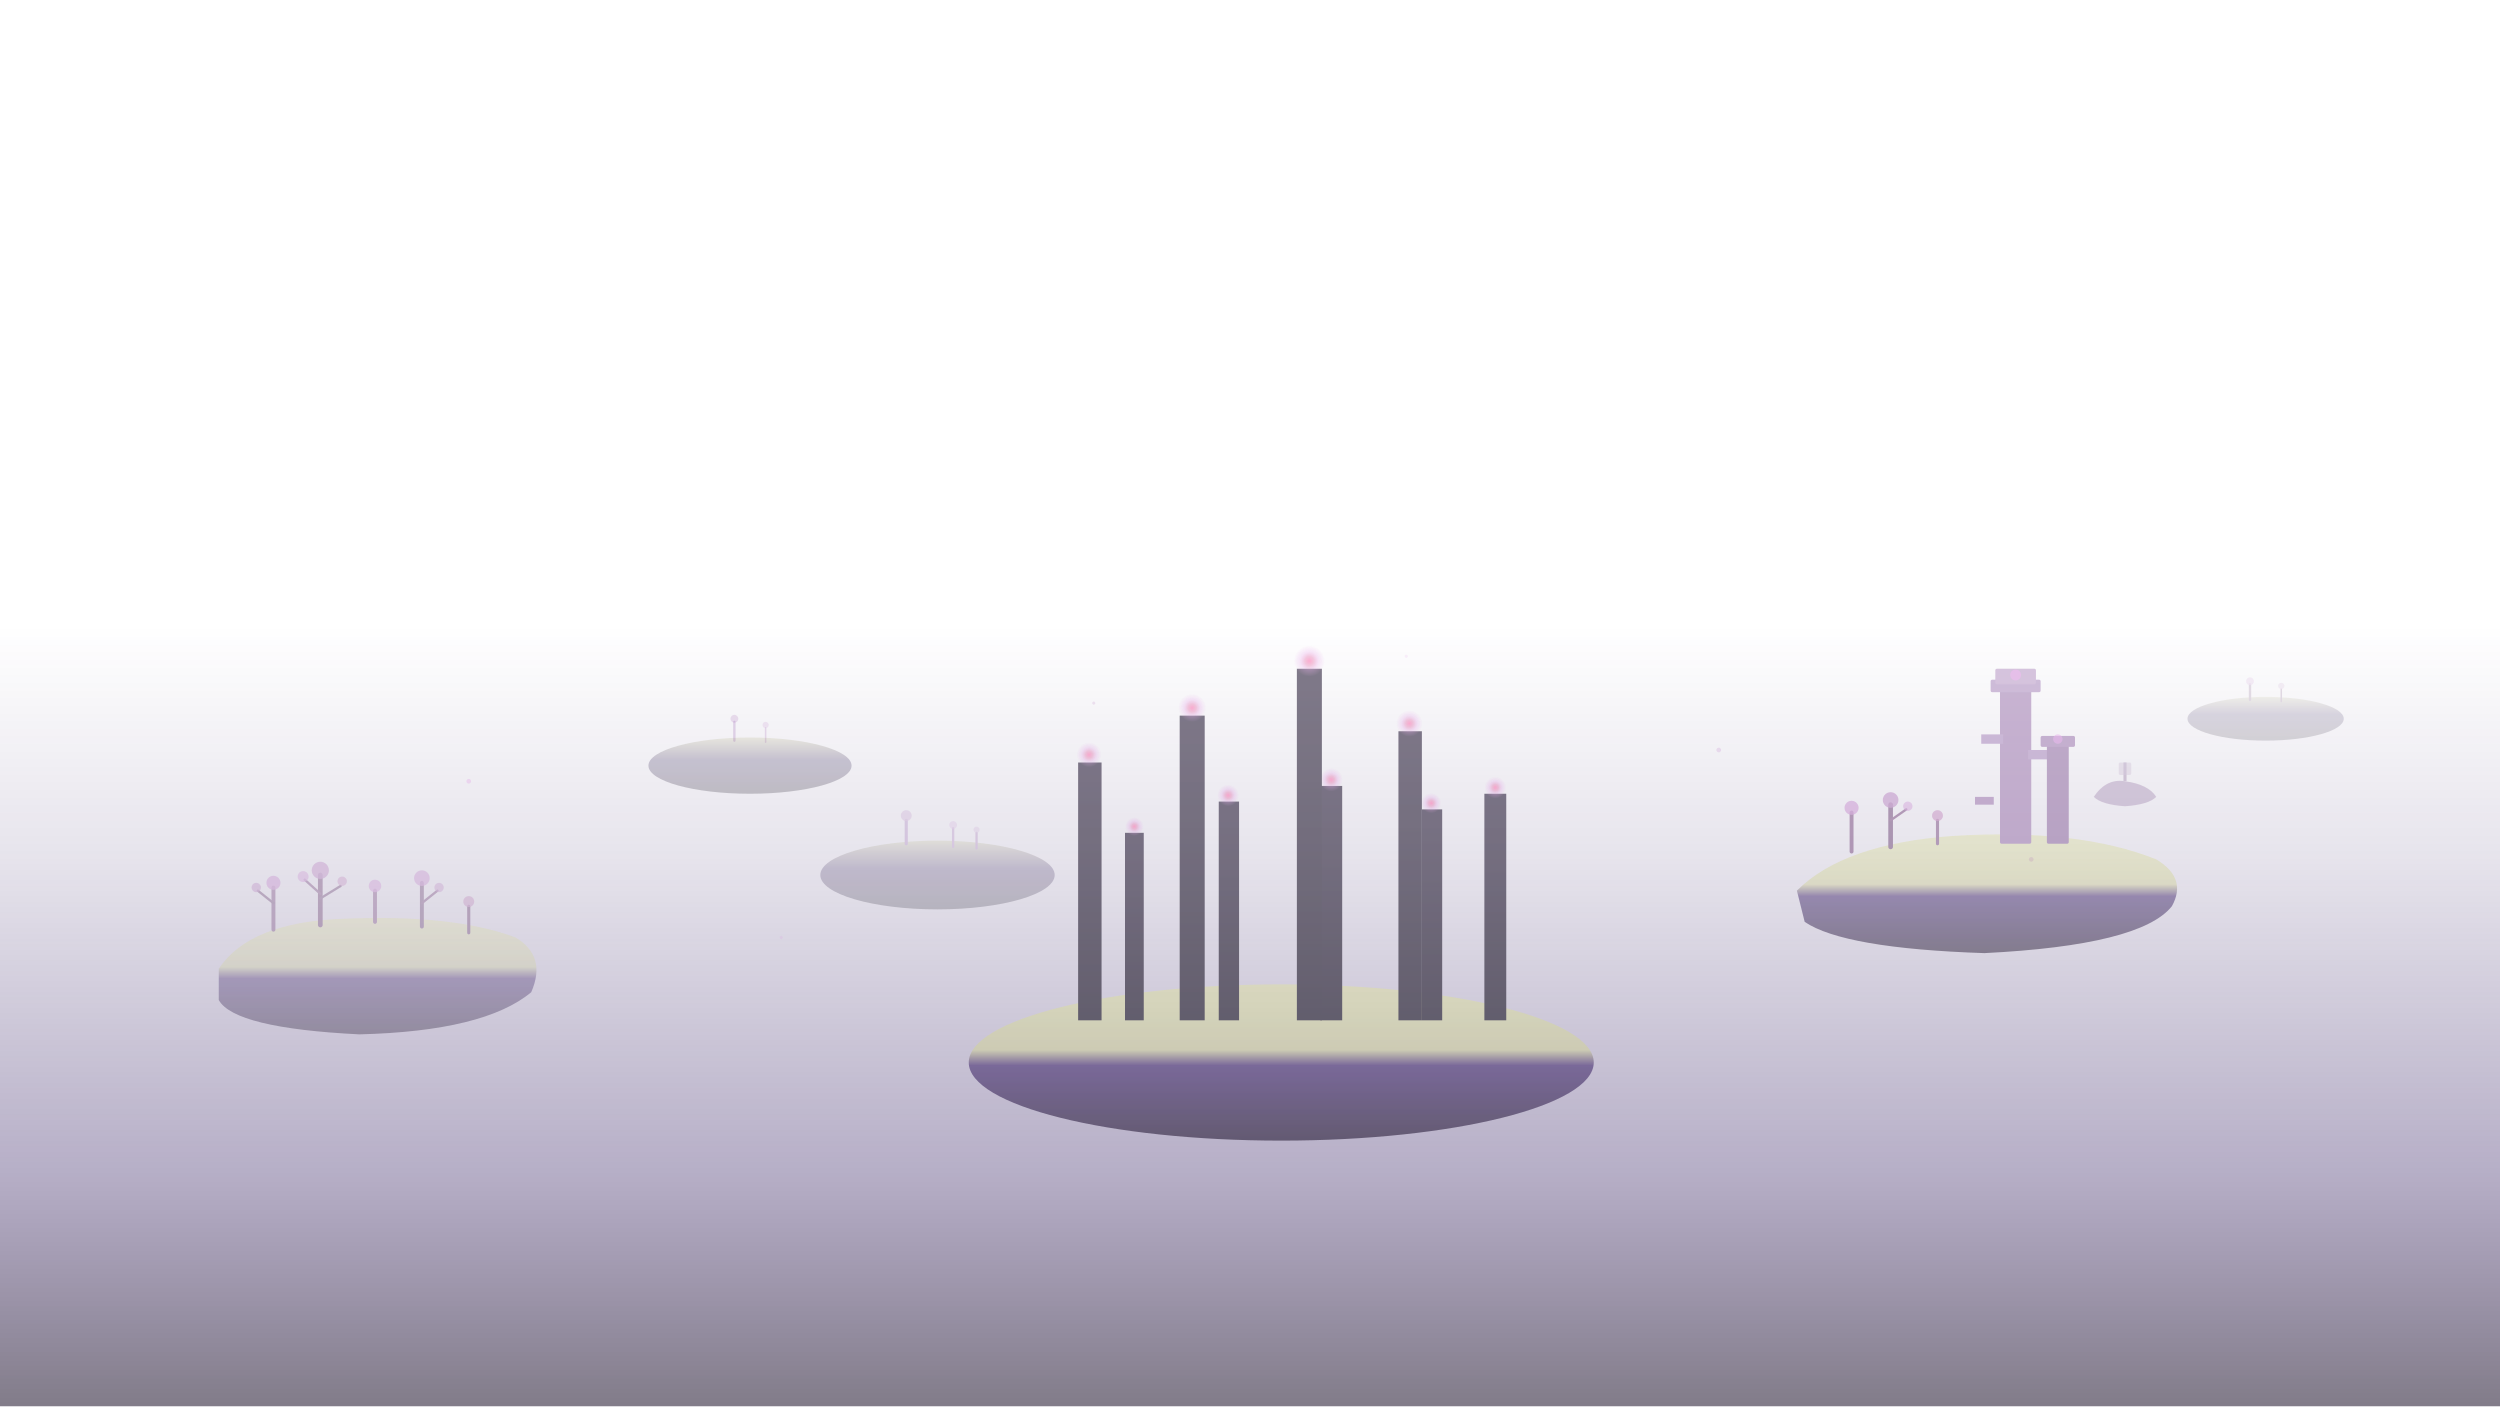
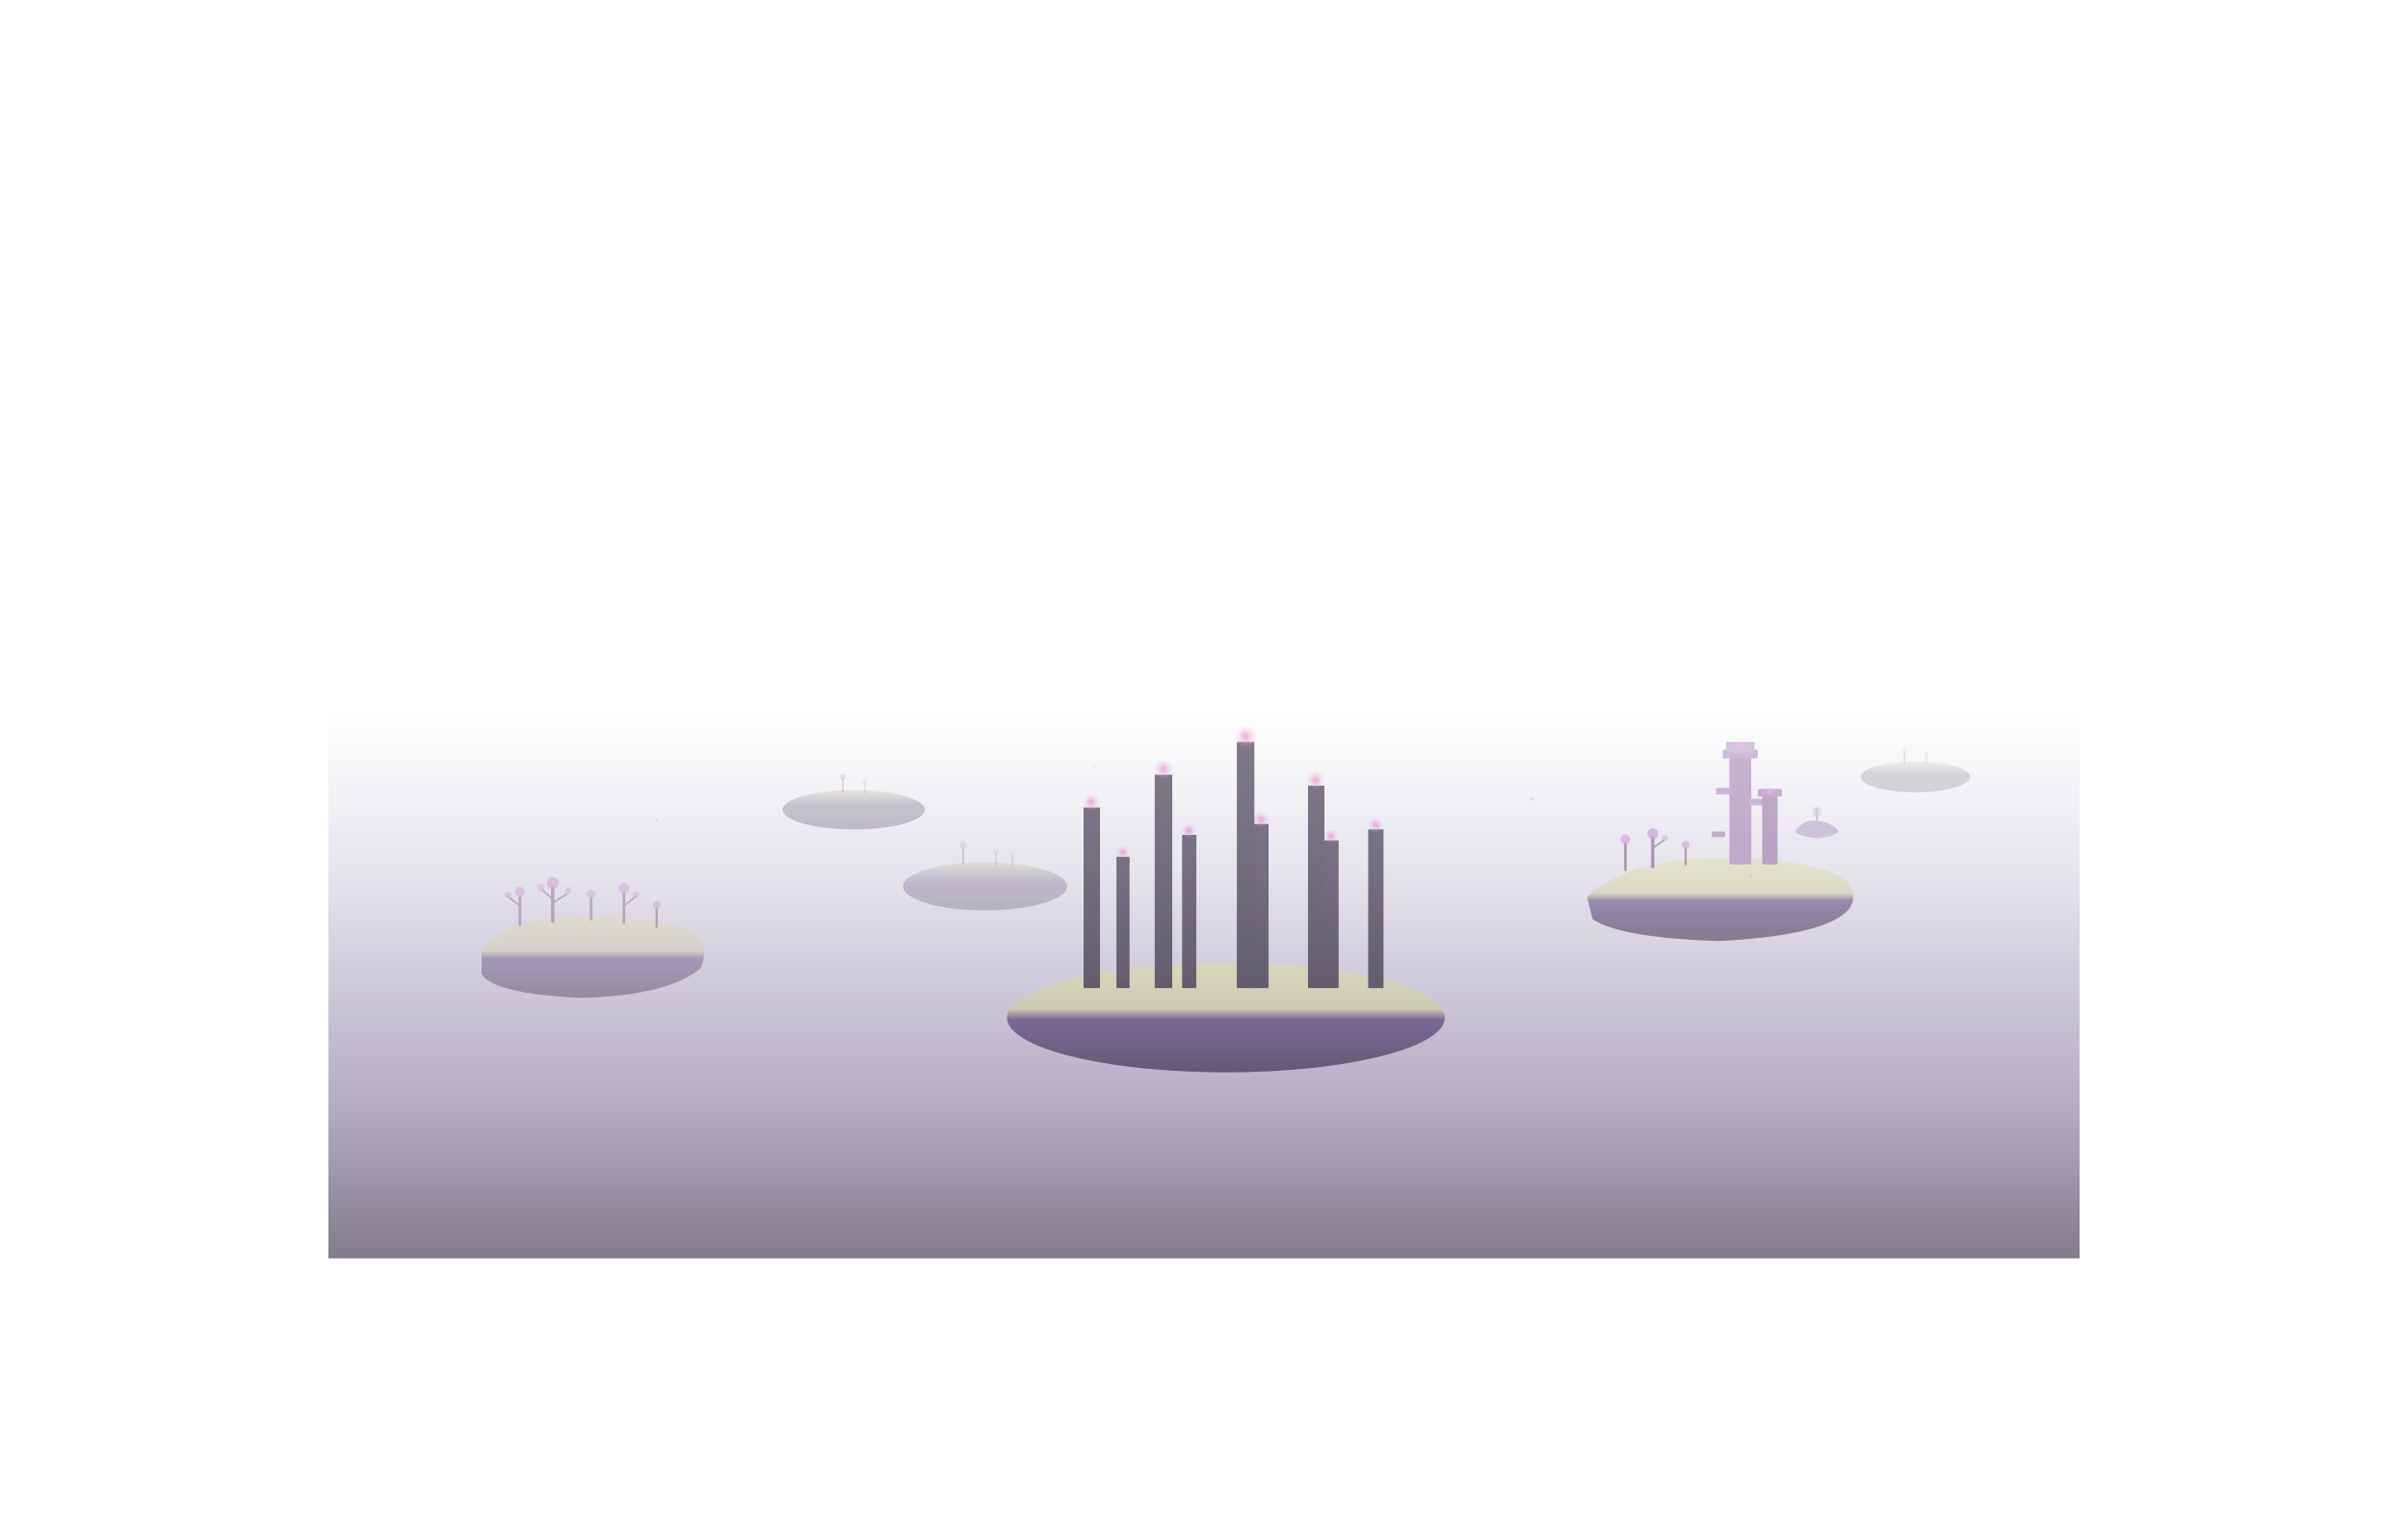
- <svg xmlns="http://www.w3.org/2000/svg" viewBox="0 0 1600 900" preserveAspectRatio="xMidYMid slice">
+ <svg xmlns="http://www.w3.org/2000/svg" viewBox="-300 -250 2200 1400" preserveAspectRatio="xMidYMid meet">
  <defs>
    <linearGradient id="end-fog" x1="0" y1="0" x2="0" y2="1">
      <stop offset="0%" stop-color="#2F195F" stop-opacity="0" />
      <stop offset="30%" stop-color="#2F195F" stop-opacity="0.12" />
      <stop offset="70%" stop-color="#2F195F" stop-opacity="0.35" />
      <stop offset="100%" stop-color="#1B1028" stop-opacity="0.55" />
    </linearGradient>
    <linearGradient id="endstone" x1="0" y1="0" x2="0" y2="1">
      <stop offset="0%" stop-color="#DDDFA5" />
      <stop offset="42%" stop-color="#D0D298" />
      <stop offset="52%" stop-color="#3A2068" />
      <stop offset="100%" stop-color="#1B1028" />
    </linearGradient>
    <linearGradient id="endstone-far" x1="0" y1="0" x2="0" y2="1">
      <stop offset="0%" stop-color="#B8BA85" />
      <stop offset="40%" stop-color="#2A1650" />
      <stop offset="100%" stop-color="#14121D" />
    </linearGradient>
    <radialGradient id="crystal-glow">
      <stop offset="0%" stop-color="#FF66AA" stop-opacity="0.95" />
      <stop offset="30%" stop-color="#E060A0" stop-opacity="0.6" />
      <stop offset="60%" stop-color="#DA73DE" stop-opacity="0.3" />
      <stop offset="100%" stop-color="#DA73DE" stop-opacity="0" />
    </radialGradient>
    <linearGradient id="obsidian" x1="0" y1="0" x2="0" y2="1">
      <stop offset="0%" stop-color="#1A0F2B" />
      <stop offset="50%" stop-color="#120A20" />
      <stop offset="100%" stop-color="#0A0614" />
    </linearGradient>
    <linearGradient id="dragon-breath" x1="0" y1="0" x2="1" y2="1">
      <stop offset="0%" stop-color="#A040C0" stop-opacity="0.3" />
      <stop offset="100%" stop-color="#DA73DE" stop-opacity="0" />
    </linearGradient>
  </defs>
  <rect x="0" y="400" width="1600" height="500" fill="url(#end-fog)" />
  <g opacity="0.55">
    <ellipse cx="820" cy="680" rx="200" ry="50" fill="url(#endstone)" />
    <rect x="720" y="533" width="12" height="120" fill="url(#obsidian)" />
    <circle cx="726" cy="529" r="6" fill="url(#crystal-glow)" />
    <rect x="780" y="513" width="13" height="140" fill="url(#obsidian)" />
    <circle cx="786" cy="509" r="7" fill="url(#crystal-glow)" />
    <rect x="845" y="503" width="14" height="150" fill="url(#obsidian)" />
    <circle cx="852" cy="499" r="7.5" fill="url(#crystal-glow)" />
    <rect x="910" y="518" width="13" height="135" fill="url(#obsidian)" />
    <circle cx="916" cy="514" r="6.5" fill="url(#crystal-glow)" />
    <rect x="690" y="488" width="15" height="165" fill="url(#obsidian)" />
    <circle cx="697" cy="483" r="8" fill="url(#crystal-glow)" />
    <rect x="755" y="458" width="16" height="195" fill="url(#obsidian)" />
    <circle cx="763" cy="453" r="9" fill="url(#crystal-glow)" />
    <rect x="830" y="428" width="16" height="225" fill="url(#obsidian)" />
    <circle cx="838" cy="423" r="10" fill="url(#crystal-glow)" />
    <rect x="895" y="468" width="15" height="185" fill="url(#obsidian)" />
    <circle cx="902" cy="463" r="8.5" fill="url(#crystal-glow)" />
    <rect x="950" y="508" width="14" height="145" fill="url(#obsidian)" />
    <circle cx="957" cy="504" r="7" fill="url(#crystal-glow)" />
  </g>
  <g opacity="0.32">
    <path d="M140,620 Q160,590 220,588 Q290,585 330,600 Q350,612 340,635 Q310,660 230,662 Q150,658 140,640 Z" fill="url(#endstone)" />
    <line x1="175" y1="595" x2="175" y2="568" stroke="#6A3870" stroke-width="2.5" stroke-linecap="round" />
    <line x1="175" y1="578" x2="165" y2="570" stroke="#603468" stroke-width="1.5" stroke-linecap="round" />
    <circle cx="175" cy="565" r="4.5" fill="#B868C0" opacity="0.8" />
    <circle cx="164" cy="568" r="3" fill="#A860B0" opacity="0.7" />
    <line x1="205" y1="592" x2="205" y2="560" stroke="#5A2860" stroke-width="3" stroke-linecap="round" />
    <line x1="205" y1="572" x2="195" y2="563" stroke="#6A3870" stroke-width="1.5" stroke-linecap="round" />
    <line x1="205" y1="575" x2="218" y2="567" stroke="#603468" stroke-width="1.5" stroke-linecap="round" />
    <circle cx="205" cy="557" r="5.5" fill="#A860B0" opacity="0.8" />
    <circle cx="194" cy="561" r="3.5" fill="#C070C8" opacity="0.7" />
    <circle cx="219" cy="564" r="3" fill="#B060A8" opacity="0.65" />
    <line x1="240" y1="590" x2="240" y2="570" stroke="#724078" stroke-width="2.5" stroke-linecap="round" />
    <circle cx="240" cy="567" r="4" fill="#C070C8" opacity="0.75" />
    <line x1="270" y1="593" x2="270" y2="565" stroke="#603468" stroke-width="2.5" stroke-linecap="round" />
    <line x1="270" y1="578" x2="280" y2="570" stroke="#6A3870" stroke-width="1.5" stroke-linecap="round" />
    <circle cx="270" cy="562" r="5" fill="#B868C0" opacity="0.75" />
    <circle cx="281" cy="568" r="3" fill="#A860B0" opacity="0.6" />
    <line x1="300" y1="597" x2="300" y2="580" stroke="#5A2860" stroke-width="2" stroke-linecap="round" />
    <circle cx="300" cy="577" r="3.5" fill="#B060A8" opacity="0.7" />
  </g>
  <g opacity="0.45">
    <path d="M1150,570 Q1180,540 1250,535 Q1330,530 1380,550 Q1400,562 1390,580 Q1370,605 1270,610 Q1180,607 1155,590 Z" fill="url(#endstone)" />
    <rect x="1280" y="440" width="20" height="100" rx="1" fill="#8C60A0" />
    <rect x="1274" y="435" width="32" height="8" rx="1" fill="#9A70B0" />
    <rect x="1277" y="428" width="26" height="10" rx="1" fill="#A880B8" />
    <rect x="1268" y="470" width="14" height="6" fill="#9A70B0" />
    <rect x="1298" y="480" width="14" height="6" fill="#9A70B0" />
    <rect x="1264" y="510" width="12" height="5" fill="#8C60A0" />
    <rect x="1310" y="475" width="14" height="65" rx="1" fill="#7C5090" />
    <rect x="1306" y="471" width="22" height="7" rx="1" fill="#8C60A0" />
    <circle cx="1290" cy="432" r="3.5" fill="#DA73DE" opacity="0.7" />
    <circle cx="1317" cy="473" r="3" fill="#DA73DE" opacity="0.6" />
    <g opacity="0.5" transform="translate(1340,510)">
      <path d="M0,0 Q8,-12 20,-10 Q35,-8 40,0 Q35,5 20,6 Q5,5 0,0 Z" fill="#6C4080" />
      <line x1="20" y1="-10" x2="20" y2="-22" stroke="#5C3070" stroke-width="2" />
      <rect x="16" y="-22" width="8" height="8" rx="1" fill="#7C5090" opacity="0.5" />
    </g>
    <line x1="1185" y1="545" x2="1185" y2="520" stroke="#6A3870" stroke-width="2.5" stroke-linecap="round" />
    <circle cx="1185" cy="517" r="4.5" fill="#B868C0" opacity="0.75" />
    <line x1="1210" y1="542" x2="1210" y2="515" stroke="#603468" stroke-width="3" stroke-linecap="round" />
    <line x1="1210" y1="525" x2="1220" y2="518" stroke="#6A3870" stroke-width="1.5" stroke-linecap="round" />
    <circle cx="1210" cy="512" r="5" fill="#A860B0" opacity="0.8" />
    <circle cx="1221" cy="516" r="3" fill="#C070C8" opacity="0.6" />
    <line x1="1240" y1="540" x2="1240" y2="525" stroke="#724078" stroke-width="2" stroke-linecap="round" />
    <circle cx="1240" cy="522" r="3.5" fill="#B060A8" opacity="0.7" />
  </g>
  <ellipse cx="480" cy="490" rx="65" ry="18" fill="url(#endstone-far)" opacity="0.22" />
  <line x1="470" y1="474" x2="470" y2="462" stroke="#8040A0" stroke-width="1.5" stroke-linecap="round" opacity="0.2" />
  <circle cx="470" cy="460" r="2.5" fill="#A060B0" opacity="0.18" />
  <line x1="490" y1="475" x2="490" y2="466" stroke="#9050A0" stroke-width="1" stroke-linecap="round" opacity="0.18" />
  <circle cx="490" cy="464" r="2" fill="#B870C0" opacity="0.15" />
  <g opacity="0.15">
    <ellipse cx="1450" cy="460" rx="50" ry="14" fill="url(#endstone-far)" />
    <line x1="1440" y1="448" x2="1440" y2="438" stroke="#603468" stroke-width="1.5" stroke-linecap="round" />
    <circle cx="1440" cy="436" r="2.5" fill="#B868C0" opacity="0.7" />
    <line x1="1460" y1="449" x2="1460" y2="441" stroke="#5A2860" stroke-width="1" stroke-linecap="round" />
    <circle cx="1460" cy="439" r="2" fill="#A860B0" opacity="0.6" />
  </g>
  <g opacity="0.2">
    <ellipse cx="600" cy="560" rx="75" ry="22" fill="url(#endstone-far)" />
    <line x1="580" y1="540" x2="580" y2="525" stroke="#8040A0" stroke-width="2" stroke-linecap="round" />
    <circle cx="580" cy="522" r="3.5" fill="#A060B0" opacity="0.7" />
    <line x1="610" y1="542" x2="610" y2="530" stroke="#9050A8" stroke-width="1.5" stroke-linecap="round" />
    <circle cx="610" cy="528" r="2.5" fill="#B870C8" opacity="0.6" />
    <line x1="625" y1="543" x2="625" y2="533" stroke="#8848A0" stroke-width="1.5" stroke-linecap="round" />
    <circle cx="625" cy="531" r="2" fill="#A868B8" opacity="0.5" />
  </g>
  <circle cx="300" cy="500" r="1.5" fill="#DA73DE" opacity="0.2" />
  <circle cx="700" cy="450" r="1" fill="#A860B0" opacity="0.15" />
  <circle cx="1100" cy="480" r="1.5" fill="#B868C0" opacity="0.18" />
  <circle cx="500" cy="600" r="1" fill="#DA73DE" opacity="0.12" />
  <circle cx="1300" cy="550" r="1.5" fill="#A050B0" opacity="0.15" />
  <circle cx="900" cy="420" r="1" fill="#DA73DE" opacity="0.1" />
</svg>
